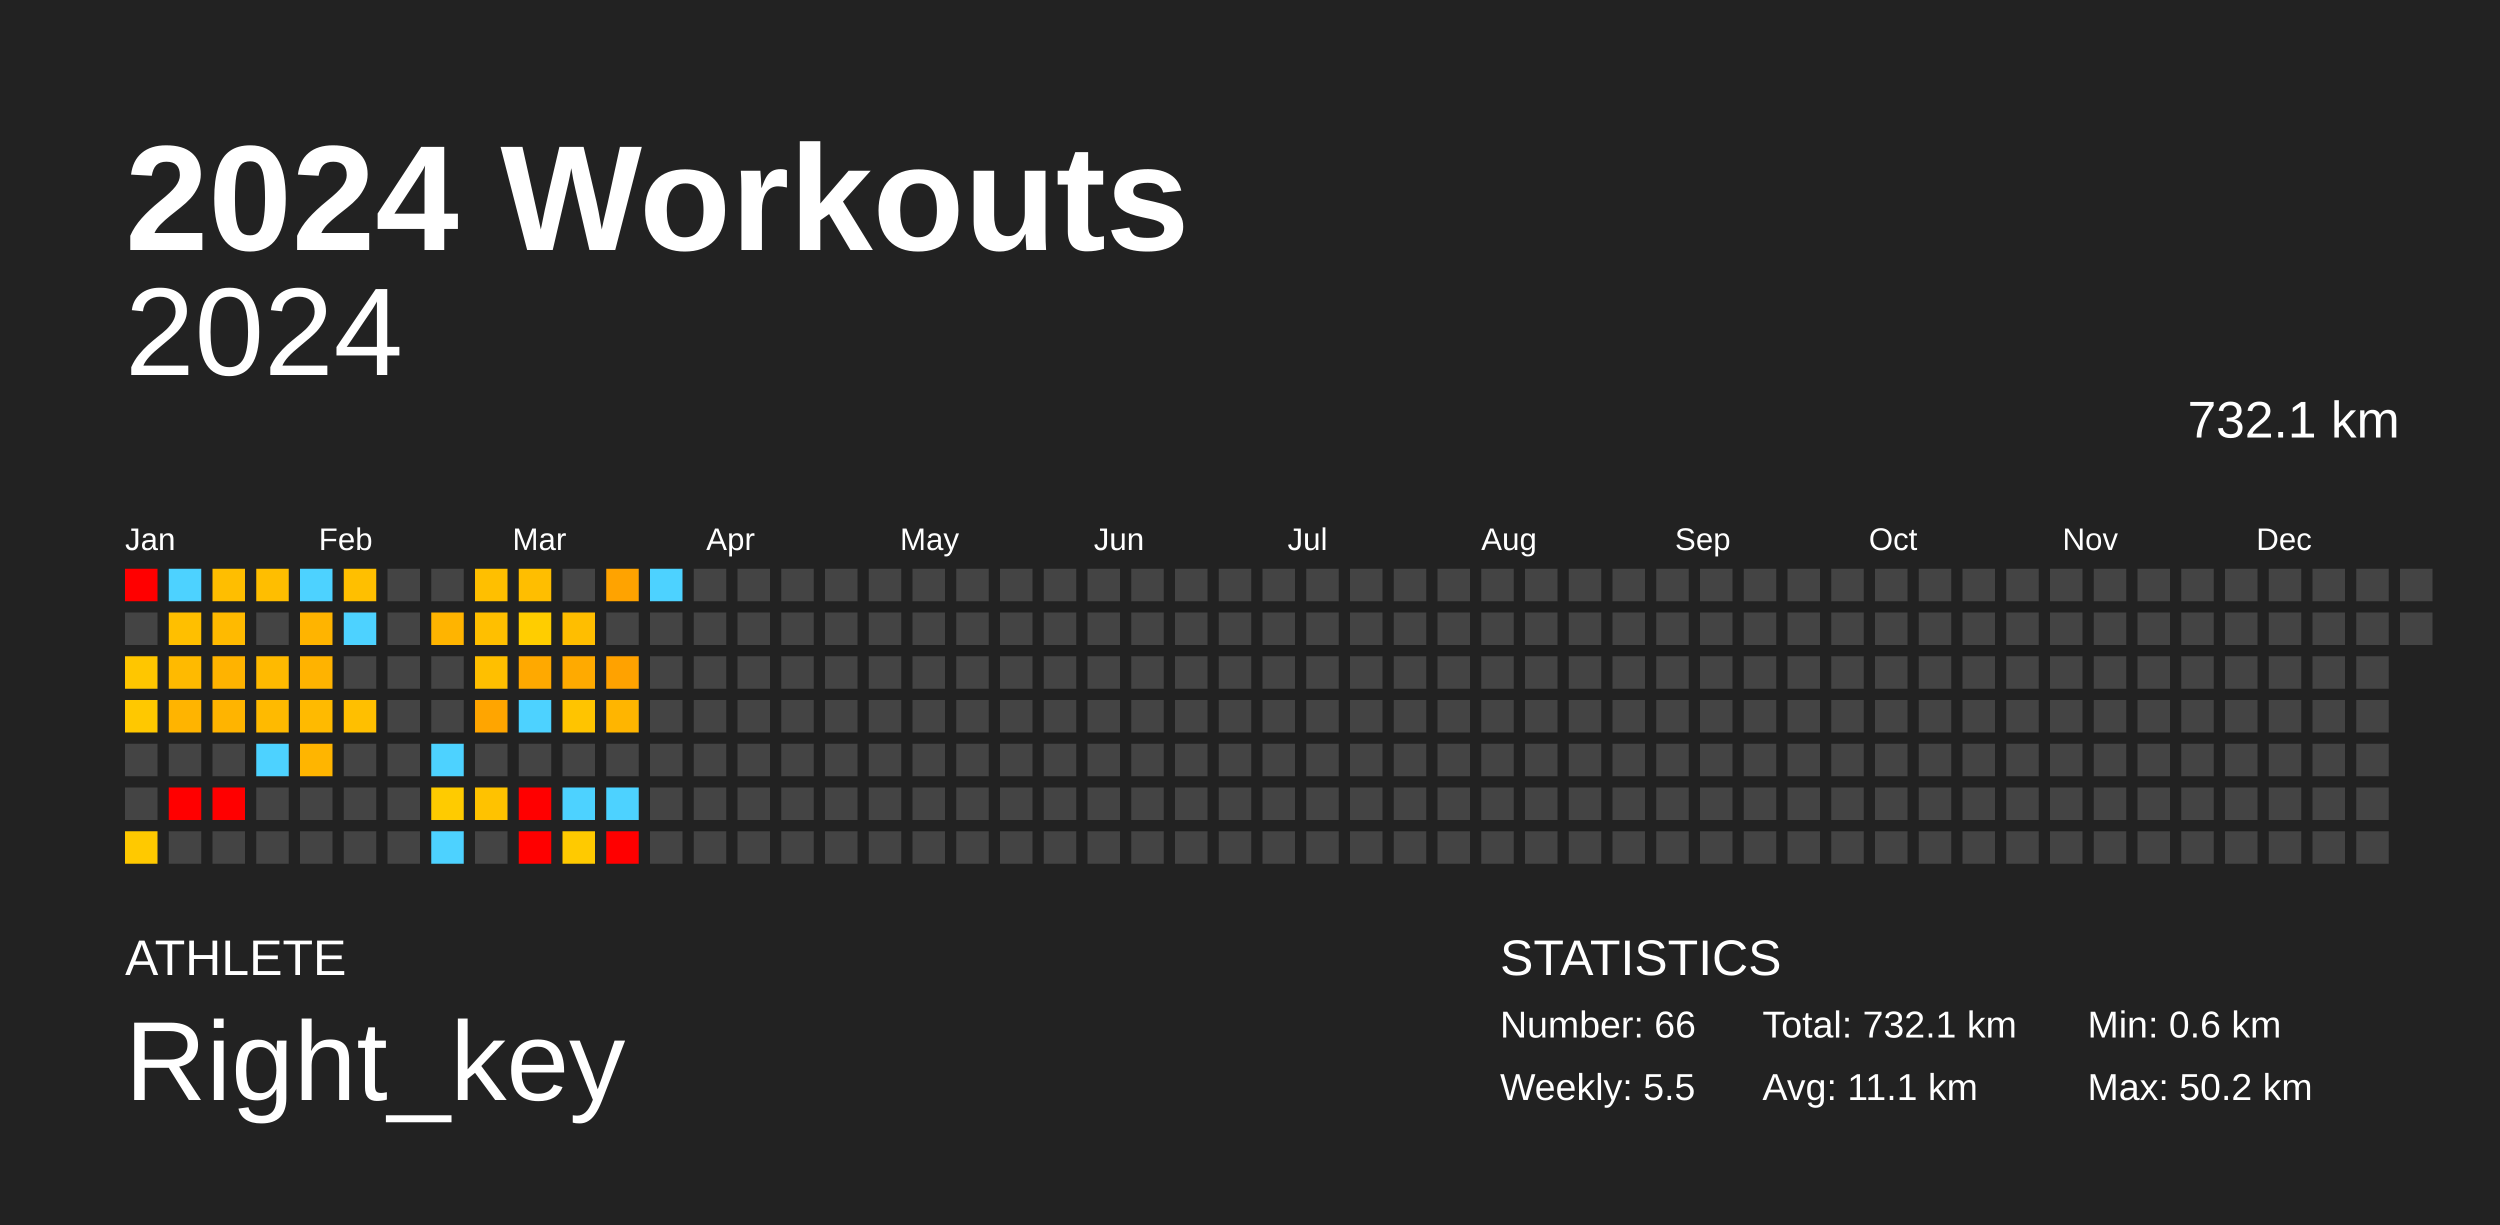
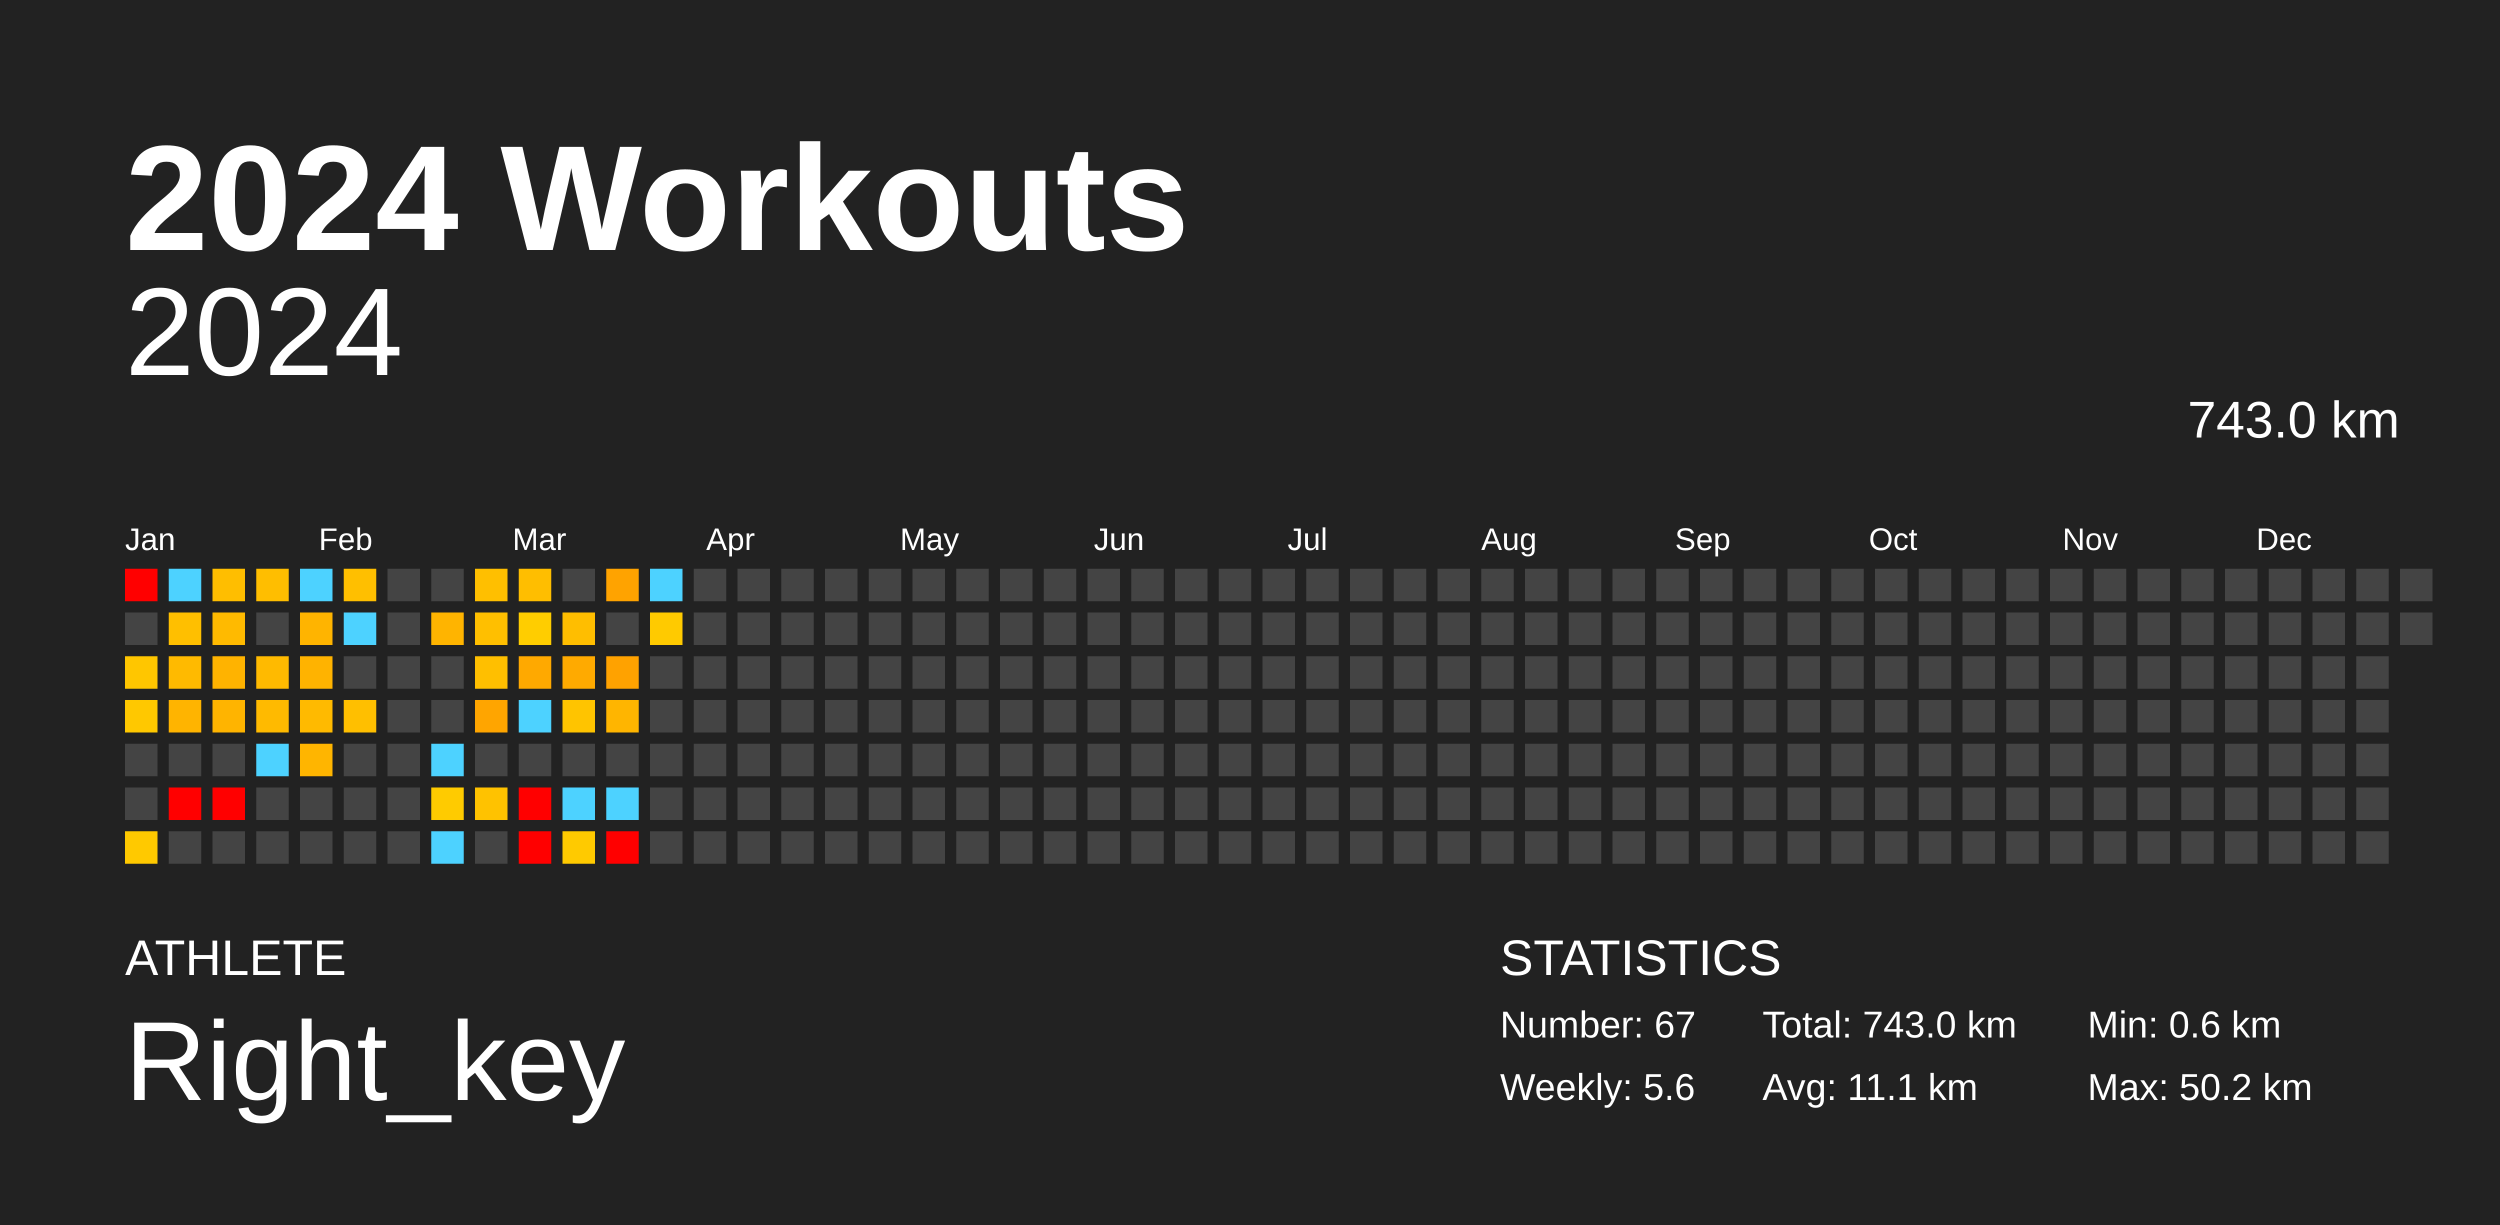
<svg xmlns="http://www.w3.org/2000/svg" baseProfile="full" height="98mm" version="1.1" viewBox="0,0,200,98" width="200mm">
  <defs />
  <rect fill="#222222" height="98" width="200" x="0" y="0" />
  <text fill="#FFFFFF" style="font-size:12px; font-family:Arial; font-weight:bold;" x="10" y="20">2024 Workouts</text>
  <text fill="#FFFFFF" style="font-size:4px; font-family:Arial" x="10" y="78">ATHLETE</text>
  <text fill="#FFFFFF" style="font-size:9px; font-family:Arial" x="10" y="88">Right_key</text>
  <text fill="#FFFFFF" style="font-size:4px; font-family:Arial" x="120" y="78">STATISTICS</text>
-   <text fill="#FFFFFF" style="font-size:3px; font-family:Arial" x="120" y="83">Number: 66</text>
-   <text fill="#FFFFFF" style="font-size:3px; font-family:Arial" x="120" y="88">Weekly: 5.5</text>
-   <text fill="#FFFFFF" style="font-size:3px; font-family:Arial" x="141" y="83">Total: 732.1 km</text>
+   <text fill="#FFFFFF" style="font-size:3px; font-family:Arial" x="120" y="83">Number: 67</text>
+   <text fill="#FFFFFF" style="font-size:3px; font-family:Arial" x="120" y="88">Weekly: 5.6</text>
+   <text fill="#FFFFFF" style="font-size:3px; font-family:Arial" x="141" y="83">Total: 743.0 km</text>
  <text fill="#FFFFFF" style="font-size:3px; font-family:Arial" x="141" y="88">Avg: 11.1 km</text>
  <text fill="#FFFFFF" style="font-size:3px; font-family:Arial" x="167" y="83">Min: 0.6 km</text>
  <text fill="#FFFFFF" style="font-size:3px; font-family:Arial" x="167" y="88">Max: 50.2 km</text>
  <text alignment-baseline="hanging" fill="#FFFFFF" style="font-size:10.0px; font-family:Arial;" x="10" y="30">2024</text>
-   <text alignment-baseline="hanging" fill="#FFFFFF" style="font-size:4.125px; font-family:Arial;" x="175" y="35">732.1 km</text>
+   <text alignment-baseline="hanging" fill="#FFFFFF" style="font-size:4.125px; font-family:Arial;" x="175" y="35">743.0 km</text>
  <text fill="#FFFFFF" style="font-size:2.5px; font-family:Arial" x="10.0" y="44">Jan</text>
  <text fill="#FFFFFF" style="font-size:2.5px; font-family:Arial" x="25.5" y="44">Feb</text>
  <text fill="#FFFFFF" style="font-size:2.5px; font-family:Arial" x="41.0" y="44">Mar</text>
  <text fill="#FFFFFF" style="font-size:2.5px; font-family:Arial" x="56.5" y="44">Apr</text>
  <text fill="#FFFFFF" style="font-size:2.5px; font-family:Arial" x="72.0" y="44">May</text>
  <text fill="#FFFFFF" style="font-size:2.5px; font-family:Arial" x="87.5" y="44">Jun</text>
  <text fill="#FFFFFF" style="font-size:2.5px; font-family:Arial" x="103.0" y="44">Jul</text>
  <text fill="#FFFFFF" style="font-size:2.5px; font-family:Arial" x="118.5" y="44">Aug</text>
  <text fill="#FFFFFF" style="font-size:2.5px; font-family:Arial" x="134.0" y="44">Sep</text>
  <text fill="#FFFFFF" style="font-size:2.5px; font-family:Arial" x="149.5" y="44">Oct</text>
  <text fill="#FFFFFF" style="font-size:2.5px; font-family:Arial" x="165.0" y="44">Nov</text>
  <text fill="#FFFFFF" style="font-size:2.5px; font-family:Arial" x="180.5" y="44">Dec</text>
  <rect fill="red" height="2.6" width="2.6" x="10.0" y="45.5" />
  <rect fill="#444444" height="2.6" width="2.6" x="10.0" y="49.0" />
  <rect fill="#ffc600" height="2.6" width="2.6" x="10.0" y="52.5" />
  <rect fill="#ffc800" height="2.6" width="2.6" x="10.0" y="56.0" />
  <rect fill="#444444" height="2.6" width="2.6" x="10.0" y="59.5" />
  <rect fill="#444444" height="2.6" width="2.6" x="10.0" y="63.0" />
  <rect fill="#ffc900" height="2.6" width="2.6" x="10.0" y="66.5" />
  <rect fill="#4dd2ff" height="2.6" width="2.6" x="13.5" y="45.5" />
  <rect fill="#ffbf00" height="2.6" width="2.6" x="13.5" y="49.0" />
  <rect fill="#ffba00" height="2.6" width="2.6" x="13.5" y="52.5" />
  <rect fill="#ffb400" height="2.6" width="2.6" x="13.5" y="56.0" />
  <rect fill="#444444" height="2.6" width="2.6" x="13.5" y="59.5" />
  <rect fill="red" height="2.6" width="2.6" x="13.5" y="63.0" />
  <rect fill="#444444" height="2.6" width="2.6" x="13.5" y="66.5" />
  <rect fill="#ffbe00" height="2.6" width="2.6" x="17.0" y="45.5" />
  <rect fill="#ffba00" height="2.6" width="2.6" x="17.0" y="49.0" />
  <rect fill="#ffb300" height="2.6" width="2.6" x="17.0" y="52.5" />
  <rect fill="#ffb400" height="2.6" width="2.6" x="17.0" y="56.0" />
  <rect fill="#444444" height="2.6" width="2.6" x="17.0" y="59.5" />
  <rect fill="red" height="2.6" width="2.6" x="17.0" y="63.0" />
  <rect fill="#444444" height="2.6" width="2.6" x="17.0" y="66.5" />
  <rect fill="#ffbe00" height="2.6" width="2.6" x="20.5" y="45.5" />
  <rect fill="#444444" height="2.6" width="2.6" x="20.5" y="49.0" />
  <rect fill="#ffba00" height="2.6" width="2.6" x="20.5" y="52.5" />
  <rect fill="#ffba00" height="2.6" width="2.6" x="20.5" y="56.0" />
  <rect fill="#4dd2ff" height="2.6" width="2.6" x="20.5" y="59.5" />
  <rect fill="#444444" height="2.6" width="2.6" x="20.5" y="63.0" />
  <rect fill="#444444" height="2.6" width="2.6" x="20.5" y="66.5" />
  <rect fill="#4dd2ff" height="2.6" width="2.6" x="24.0" y="45.5" />
  <rect fill="#ffb400" height="2.6" width="2.6" x="24.0" y="49.0" />
  <rect fill="#ffb300" height="2.6" width="2.6" x="24.0" y="52.5" />
  <rect fill="#ffba00" height="2.6" width="2.6" x="24.0" y="56.0" />
  <rect fill="#ffb500" height="2.6" width="2.6" x="24.0" y="59.5" />
  <rect fill="#444444" height="2.6" width="2.6" x="24.0" y="63.0" />
  <rect fill="#444444" height="2.6" width="2.6" x="24.0" y="66.5" />
  <rect fill="#ffbf00" height="2.6" width="2.6" x="27.5" y="45.5" />
  <rect fill="#4dd2ff" height="2.6" width="2.6" x="27.5" y="49.0" />
  <rect fill="#444444" height="2.6" width="2.6" x="27.5" y="52.5" />
  <rect fill="#ffbf00" height="2.6" width="2.6" x="27.5" y="56.0" />
  <rect fill="#444444" height="2.6" width="2.6" x="27.5" y="59.5" />
  <rect fill="#444444" height="2.6" width="2.6" x="27.5" y="63.0" />
  <rect fill="#444444" height="2.6" width="2.6" x="27.5" y="66.5" />
  <rect fill="#444444" height="2.6" width="2.6" x="31.0" y="45.5" />
  <rect fill="#444444" height="2.6" width="2.6" x="31.0" y="49.0" />
  <rect fill="#444444" height="2.6" width="2.6" x="31.0" y="52.5" />
  <rect fill="#444444" height="2.6" width="2.6" x="31.0" y="56.0" />
  <rect fill="#444444" height="2.6" width="2.6" x="31.0" y="59.5" />
  <rect fill="#444444" height="2.6" width="2.6" x="31.0" y="63.0" />
  <rect fill="#444444" height="2.6" width="2.6" x="31.0" y="66.5" />
  <rect fill="#444444" height="2.6" width="2.6" x="34.5" y="45.5" />
  <rect fill="#ffb400" height="2.6" width="2.6" x="34.5" y="49.0" />
  <rect fill="#444444" height="2.6" width="2.6" x="34.5" y="52.5" />
  <rect fill="#444444" height="2.6" width="2.6" x="34.5" y="56.0" />
  <rect fill="#4dd2ff" height="2.6" width="2.6" x="34.5" y="59.5" />
  <rect fill="#ffcb00" height="2.6" width="2.6" x="34.5" y="63.0" />
  <rect fill="#4dd2ff" height="2.6" width="2.6" x="34.5" y="66.5" />
  <rect fill="#ffbf00" height="2.6" width="2.6" x="38.0" y="45.5" />
  <rect fill="#ffbf00" height="2.6" width="2.6" x="38.0" y="49.0" />
  <rect fill="#ffbf00" height="2.6" width="2.6" x="38.0" y="52.5" />
  <rect fill="#ffa500" height="2.6" width="2.6" x="38.0" y="56.0" />
  <rect fill="#444444" height="2.6" width="2.6" x="38.0" y="59.5" />
  <rect fill="#ffc200" height="2.6" width="2.6" x="38.0" y="63.0" />
  <rect fill="#444444" height="2.6" width="2.6" x="38.0" y="66.5" />
  <rect fill="#ffbe00" height="2.6" width="2.6" x="41.5" y="45.5" />
  <rect fill="#ffcd00" height="2.6" width="2.6" x="41.5" y="49.0" />
  <rect fill="#ffa900" height="2.6" width="2.6" x="41.5" y="52.5" />
  <rect fill="#4dd2ff" height="2.6" width="2.6" x="41.5" y="56.0" />
  <rect fill="#444444" height="2.6" width="2.6" x="41.5" y="59.5" />
  <rect fill="red" height="2.6" width="2.6" x="41.5" y="63.0" />
  <rect fill="red" height="2.6" width="2.6" x="41.5" y="66.5" />
  <rect fill="#444444" height="2.6" width="2.6" x="45.0" y="45.5" />
  <rect fill="#ffbe00" height="2.6" width="2.6" x="45.0" y="49.0" />
  <rect fill="#ffaa00" height="2.6" width="2.6" x="45.0" y="52.5" />
  <rect fill="#ffc400" height="2.6" width="2.6" x="45.0" y="56.0" />
  <rect fill="#444444" height="2.6" width="2.6" x="45.0" y="59.5" />
  <rect fill="#4dd2ff" height="2.6" width="2.6" x="45.0" y="63.0" />
  <rect fill="#ffca00" height="2.6" width="2.6" x="45.0" y="66.5" />
  <rect fill="#ffa300" height="2.6" width="2.6" x="48.5" y="45.5" />
  <rect fill="#444444" height="2.6" width="2.6" x="48.5" y="49.0" />
  <rect fill="#ffa200" height="2.6" width="2.6" x="48.5" y="52.5" />
  <rect fill="#ffb500" height="2.6" width="2.6" x="48.5" y="56.0" />
  <rect fill="#444444" height="2.6" width="2.6" x="48.5" y="59.5" />
  <rect fill="#4dd2ff" height="2.6" width="2.6" x="48.5" y="63.0" />
  <rect fill="red" height="2.6" width="2.6" x="48.5" y="66.5" />
  <rect fill="#4dd2ff" height="2.6" width="2.6" x="52.0" y="45.5" />
-   <rect fill="#444444" height="2.6" width="2.6" x="52.0" y="49.0" />
+   <rect fill="#ffca00" height="2.6" width="2.6" x="52.0" y="49.0" />
  <rect fill="#444444" height="2.6" width="2.6" x="52.0" y="52.5" />
  <rect fill="#444444" height="2.6" width="2.6" x="52.0" y="56.0" />
  <rect fill="#444444" height="2.6" width="2.6" x="52.0" y="59.5" />
  <rect fill="#444444" height="2.6" width="2.6" x="52.0" y="63.0" />
  <rect fill="#444444" height="2.6" width="2.6" x="52.0" y="66.5" />
  <rect fill="#444444" height="2.6" width="2.6" x="55.5" y="45.5" />
  <rect fill="#444444" height="2.6" width="2.6" x="55.5" y="49.0" />
  <rect fill="#444444" height="2.6" width="2.6" x="55.5" y="52.5" />
  <rect fill="#444444" height="2.6" width="2.6" x="55.5" y="56.0" />
  <rect fill="#444444" height="2.6" width="2.6" x="55.5" y="59.5" />
  <rect fill="#444444" height="2.6" width="2.6" x="55.5" y="63.0" />
  <rect fill="#444444" height="2.6" width="2.6" x="55.5" y="66.5" />
  <rect fill="#444444" height="2.6" width="2.6" x="59.0" y="45.5" />
  <rect fill="#444444" height="2.6" width="2.6" x="59.0" y="49.0" />
  <rect fill="#444444" height="2.6" width="2.6" x="59.0" y="52.5" />
  <rect fill="#444444" height="2.6" width="2.6" x="59.0" y="56.0" />
  <rect fill="#444444" height="2.6" width="2.6" x="59.0" y="59.5" />
  <rect fill="#444444" height="2.6" width="2.6" x="59.0" y="63.0" />
  <rect fill="#444444" height="2.6" width="2.6" x="59.0" y="66.5" />
  <rect fill="#444444" height="2.6" width="2.6" x="62.5" y="45.5" />
  <rect fill="#444444" height="2.6" width="2.6" x="62.5" y="49.0" />
  <rect fill="#444444" height="2.6" width="2.6" x="62.5" y="52.5" />
  <rect fill="#444444" height="2.6" width="2.6" x="62.5" y="56.0" />
  <rect fill="#444444" height="2.6" width="2.6" x="62.5" y="59.5" />
  <rect fill="#444444" height="2.6" width="2.6" x="62.5" y="63.0" />
  <rect fill="#444444" height="2.6" width="2.6" x="62.5" y="66.5" />
  <rect fill="#444444" height="2.6" width="2.6" x="66.0" y="45.5" />
  <rect fill="#444444" height="2.6" width="2.6" x="66.0" y="49.0" />
  <rect fill="#444444" height="2.6" width="2.6" x="66.0" y="52.5" />
  <rect fill="#444444" height="2.6" width="2.6" x="66.0" y="56.0" />
  <rect fill="#444444" height="2.6" width="2.6" x="66.0" y="59.5" />
  <rect fill="#444444" height="2.6" width="2.6" x="66.0" y="63.0" />
  <rect fill="#444444" height="2.6" width="2.6" x="66.0" y="66.5" />
  <rect fill="#444444" height="2.6" width="2.6" x="69.5" y="45.5" />
  <rect fill="#444444" height="2.6" width="2.6" x="69.5" y="49.0" />
  <rect fill="#444444" height="2.6" width="2.6" x="69.5" y="52.5" />
  <rect fill="#444444" height="2.6" width="2.6" x="69.5" y="56.0" />
  <rect fill="#444444" height="2.6" width="2.6" x="69.5" y="59.5" />
  <rect fill="#444444" height="2.6" width="2.6" x="69.5" y="63.0" />
  <rect fill="#444444" height="2.6" width="2.6" x="69.5" y="66.5" />
  <rect fill="#444444" height="2.6" width="2.6" x="73.0" y="45.5" />
  <rect fill="#444444" height="2.6" width="2.6" x="73.0" y="49.0" />
  <rect fill="#444444" height="2.6" width="2.6" x="73.0" y="52.5" />
  <rect fill="#444444" height="2.6" width="2.6" x="73.0" y="56.0" />
  <rect fill="#444444" height="2.6" width="2.6" x="73.0" y="59.5" />
  <rect fill="#444444" height="2.6" width="2.6" x="73.0" y="63.0" />
  <rect fill="#444444" height="2.6" width="2.6" x="73.0" y="66.5" />
  <rect fill="#444444" height="2.6" width="2.6" x="76.5" y="45.5" />
  <rect fill="#444444" height="2.6" width="2.6" x="76.5" y="49.0" />
  <rect fill="#444444" height="2.6" width="2.6" x="76.5" y="52.5" />
  <rect fill="#444444" height="2.6" width="2.6" x="76.5" y="56.0" />
  <rect fill="#444444" height="2.6" width="2.6" x="76.5" y="59.5" />
  <rect fill="#444444" height="2.6" width="2.6" x="76.5" y="63.0" />
  <rect fill="#444444" height="2.6" width="2.6" x="76.5" y="66.5" />
  <rect fill="#444444" height="2.6" width="2.6" x="80.0" y="45.5" />
  <rect fill="#444444" height="2.6" width="2.6" x="80.0" y="49.0" />
  <rect fill="#444444" height="2.6" width="2.6" x="80.0" y="52.5" />
  <rect fill="#444444" height="2.6" width="2.6" x="80.0" y="56.0" />
  <rect fill="#444444" height="2.6" width="2.6" x="80.0" y="59.5" />
  <rect fill="#444444" height="2.6" width="2.6" x="80.0" y="63.0" />
  <rect fill="#444444" height="2.6" width="2.6" x="80.0" y="66.5" />
  <rect fill="#444444" height="2.6" width="2.6" x="83.5" y="45.5" />
  <rect fill="#444444" height="2.6" width="2.6" x="83.5" y="49.0" />
  <rect fill="#444444" height="2.6" width="2.6" x="83.5" y="52.5" />
  <rect fill="#444444" height="2.6" width="2.6" x="83.5" y="56.0" />
  <rect fill="#444444" height="2.6" width="2.6" x="83.5" y="59.5" />
  <rect fill="#444444" height="2.6" width="2.6" x="83.5" y="63.0" />
  <rect fill="#444444" height="2.6" width="2.6" x="83.5" y="66.5" />
  <rect fill="#444444" height="2.6" width="2.6" x="87.0" y="45.5" />
  <rect fill="#444444" height="2.6" width="2.6" x="87.0" y="49.0" />
  <rect fill="#444444" height="2.6" width="2.6" x="87.0" y="52.5" />
  <rect fill="#444444" height="2.6" width="2.6" x="87.0" y="56.0" />
  <rect fill="#444444" height="2.6" width="2.6" x="87.0" y="59.5" />
  <rect fill="#444444" height="2.6" width="2.6" x="87.0" y="63.0" />
  <rect fill="#444444" height="2.6" width="2.6" x="87.0" y="66.5" />
  <rect fill="#444444" height="2.6" width="2.6" x="90.5" y="45.5" />
  <rect fill="#444444" height="2.6" width="2.6" x="90.5" y="49.0" />
  <rect fill="#444444" height="2.6" width="2.6" x="90.5" y="52.5" />
  <rect fill="#444444" height="2.6" width="2.6" x="90.5" y="56.0" />
  <rect fill="#444444" height="2.6" width="2.6" x="90.5" y="59.5" />
  <rect fill="#444444" height="2.6" width="2.6" x="90.5" y="63.0" />
  <rect fill="#444444" height="2.6" width="2.6" x="90.5" y="66.5" />
  <rect fill="#444444" height="2.6" width="2.6" x="94.0" y="45.5" />
  <rect fill="#444444" height="2.6" width="2.6" x="94.0" y="49.0" />
  <rect fill="#444444" height="2.6" width="2.6" x="94.0" y="52.5" />
  <rect fill="#444444" height="2.6" width="2.6" x="94.0" y="56.0" />
  <rect fill="#444444" height="2.6" width="2.6" x="94.0" y="59.5" />
  <rect fill="#444444" height="2.6" width="2.6" x="94.0" y="63.0" />
  <rect fill="#444444" height="2.6" width="2.6" x="94.0" y="66.5" />
  <rect fill="#444444" height="2.6" width="2.6" x="97.5" y="45.5" />
  <rect fill="#444444" height="2.6" width="2.6" x="97.5" y="49.0" />
  <rect fill="#444444" height="2.6" width="2.6" x="97.5" y="52.5" />
  <rect fill="#444444" height="2.6" width="2.6" x="97.5" y="56.0" />
  <rect fill="#444444" height="2.6" width="2.6" x="97.5" y="59.5" />
  <rect fill="#444444" height="2.6" width="2.6" x="97.5" y="63.0" />
  <rect fill="#444444" height="2.6" width="2.6" x="97.5" y="66.5" />
  <rect fill="#444444" height="2.6" width="2.6" x="101.0" y="45.5" />
  <rect fill="#444444" height="2.6" width="2.6" x="101.0" y="49.0" />
  <rect fill="#444444" height="2.6" width="2.6" x="101.0" y="52.5" />
  <rect fill="#444444" height="2.6" width="2.6" x="101.0" y="56.0" />
  <rect fill="#444444" height="2.6" width="2.6" x="101.0" y="59.5" />
  <rect fill="#444444" height="2.6" width="2.6" x="101.0" y="63.0" />
  <rect fill="#444444" height="2.6" width="2.6" x="101.0" y="66.5" />
  <rect fill="#444444" height="2.6" width="2.6" x="104.5" y="45.5" />
  <rect fill="#444444" height="2.6" width="2.6" x="104.5" y="49.0" />
  <rect fill="#444444" height="2.6" width="2.6" x="104.5" y="52.5" />
  <rect fill="#444444" height="2.6" width="2.6" x="104.5" y="56.0" />
  <rect fill="#444444" height="2.6" width="2.6" x="104.5" y="59.5" />
  <rect fill="#444444" height="2.6" width="2.6" x="104.5" y="63.0" />
  <rect fill="#444444" height="2.6" width="2.6" x="104.5" y="66.5" />
  <rect fill="#444444" height="2.6" width="2.6" x="108.0" y="45.5" />
  <rect fill="#444444" height="2.6" width="2.6" x="108.0" y="49.0" />
  <rect fill="#444444" height="2.6" width="2.6" x="108.0" y="52.5" />
  <rect fill="#444444" height="2.6" width="2.6" x="108.0" y="56.0" />
  <rect fill="#444444" height="2.6" width="2.6" x="108.0" y="59.5" />
  <rect fill="#444444" height="2.6" width="2.6" x="108.0" y="63.0" />
  <rect fill="#444444" height="2.6" width="2.6" x="108.0" y="66.5" />
  <rect fill="#444444" height="2.6" width="2.6" x="111.5" y="45.5" />
  <rect fill="#444444" height="2.6" width="2.6" x="111.5" y="49.0" />
  <rect fill="#444444" height="2.6" width="2.6" x="111.5" y="52.5" />
  <rect fill="#444444" height="2.6" width="2.6" x="111.5" y="56.0" />
  <rect fill="#444444" height="2.6" width="2.6" x="111.5" y="59.5" />
  <rect fill="#444444" height="2.6" width="2.6" x="111.5" y="63.0" />
  <rect fill="#444444" height="2.6" width="2.6" x="111.5" y="66.5" />
  <rect fill="#444444" height="2.6" width="2.6" x="115.0" y="45.5" />
  <rect fill="#444444" height="2.6" width="2.6" x="115.0" y="49.0" />
  <rect fill="#444444" height="2.6" width="2.6" x="115.0" y="52.5" />
  <rect fill="#444444" height="2.6" width="2.6" x="115.0" y="56.0" />
  <rect fill="#444444" height="2.6" width="2.6" x="115.0" y="59.5" />
  <rect fill="#444444" height="2.6" width="2.6" x="115.0" y="63.0" />
  <rect fill="#444444" height="2.6" width="2.6" x="115.0" y="66.5" />
  <rect fill="#444444" height="2.6" width="2.6" x="118.5" y="45.5" />
  <rect fill="#444444" height="2.6" width="2.6" x="118.5" y="49.0" />
  <rect fill="#444444" height="2.6" width="2.6" x="118.5" y="52.5" />
  <rect fill="#444444" height="2.6" width="2.6" x="118.5" y="56.0" />
  <rect fill="#444444" height="2.6" width="2.6" x="118.5" y="59.5" />
  <rect fill="#444444" height="2.6" width="2.6" x="118.5" y="63.0" />
  <rect fill="#444444" height="2.6" width="2.6" x="118.5" y="66.5" />
  <rect fill="#444444" height="2.6" width="2.6" x="122.0" y="45.5" />
  <rect fill="#444444" height="2.6" width="2.6" x="122.0" y="49.0" />
  <rect fill="#444444" height="2.6" width="2.6" x="122.0" y="52.5" />
  <rect fill="#444444" height="2.6" width="2.6" x="122.0" y="56.0" />
  <rect fill="#444444" height="2.6" width="2.6" x="122.0" y="59.5" />
  <rect fill="#444444" height="2.6" width="2.6" x="122.0" y="63.0" />
  <rect fill="#444444" height="2.6" width="2.6" x="122.0" y="66.5" />
  <rect fill="#444444" height="2.6" width="2.6" x="125.5" y="45.5" />
  <rect fill="#444444" height="2.6" width="2.6" x="125.5" y="49.0" />
  <rect fill="#444444" height="2.6" width="2.6" x="125.5" y="52.5" />
  <rect fill="#444444" height="2.6" width="2.6" x="125.5" y="56.0" />
  <rect fill="#444444" height="2.6" width="2.6" x="125.5" y="59.5" />
  <rect fill="#444444" height="2.6" width="2.6" x="125.5" y="63.0" />
  <rect fill="#444444" height="2.6" width="2.6" x="125.5" y="66.5" />
  <rect fill="#444444" height="2.6" width="2.6" x="129.0" y="45.5" />
  <rect fill="#444444" height="2.6" width="2.6" x="129.0" y="49.0" />
  <rect fill="#444444" height="2.6" width="2.6" x="129.0" y="52.5" />
  <rect fill="#444444" height="2.6" width="2.6" x="129.0" y="56.0" />
  <rect fill="#444444" height="2.6" width="2.6" x="129.0" y="59.5" />
  <rect fill="#444444" height="2.6" width="2.6" x="129.0" y="63.0" />
  <rect fill="#444444" height="2.6" width="2.6" x="129.0" y="66.5" />
  <rect fill="#444444" height="2.6" width="2.6" x="132.5" y="45.5" />
  <rect fill="#444444" height="2.6" width="2.6" x="132.5" y="49.0" />
  <rect fill="#444444" height="2.6" width="2.6" x="132.5" y="52.5" />
  <rect fill="#444444" height="2.6" width="2.6" x="132.5" y="56.0" />
  <rect fill="#444444" height="2.6" width="2.6" x="132.5" y="59.5" />
  <rect fill="#444444" height="2.6" width="2.6" x="132.5" y="63.0" />
  <rect fill="#444444" height="2.6" width="2.6" x="132.5" y="66.5" />
  <rect fill="#444444" height="2.6" width="2.6" x="136.0" y="45.5" />
  <rect fill="#444444" height="2.6" width="2.6" x="136.0" y="49.0" />
  <rect fill="#444444" height="2.6" width="2.6" x="136.0" y="52.5" />
  <rect fill="#444444" height="2.6" width="2.6" x="136.0" y="56.0" />
  <rect fill="#444444" height="2.6" width="2.6" x="136.0" y="59.5" />
  <rect fill="#444444" height="2.6" width="2.6" x="136.0" y="63.0" />
  <rect fill="#444444" height="2.6" width="2.6" x="136.0" y="66.5" />
  <rect fill="#444444" height="2.6" width="2.6" x="139.5" y="45.5" />
  <rect fill="#444444" height="2.6" width="2.6" x="139.5" y="49.0" />
  <rect fill="#444444" height="2.6" width="2.6" x="139.5" y="52.5" />
  <rect fill="#444444" height="2.6" width="2.6" x="139.5" y="56.0" />
  <rect fill="#444444" height="2.6" width="2.6" x="139.5" y="59.5" />
  <rect fill="#444444" height="2.6" width="2.6" x="139.5" y="63.0" />
  <rect fill="#444444" height="2.6" width="2.6" x="139.5" y="66.5" />
  <rect fill="#444444" height="2.6" width="2.6" x="143.0" y="45.5" />
  <rect fill="#444444" height="2.6" width="2.6" x="143.0" y="49.0" />
  <rect fill="#444444" height="2.6" width="2.6" x="143.0" y="52.5" />
  <rect fill="#444444" height="2.6" width="2.6" x="143.0" y="56.0" />
  <rect fill="#444444" height="2.6" width="2.6" x="143.0" y="59.5" />
  <rect fill="#444444" height="2.6" width="2.6" x="143.0" y="63.0" />
  <rect fill="#444444" height="2.6" width="2.6" x="143.0" y="66.5" />
  <rect fill="#444444" height="2.6" width="2.6" x="146.5" y="45.5" />
  <rect fill="#444444" height="2.6" width="2.6" x="146.5" y="49.0" />
  <rect fill="#444444" height="2.6" width="2.6" x="146.5" y="52.5" />
  <rect fill="#444444" height="2.6" width="2.6" x="146.5" y="56.0" />
  <rect fill="#444444" height="2.6" width="2.6" x="146.5" y="59.5" />
  <rect fill="#444444" height="2.6" width="2.6" x="146.5" y="63.0" />
  <rect fill="#444444" height="2.6" width="2.6" x="146.5" y="66.5" />
  <rect fill="#444444" height="2.6" width="2.6" x="150.0" y="45.5" />
  <rect fill="#444444" height="2.6" width="2.6" x="150.0" y="49.0" />
  <rect fill="#444444" height="2.6" width="2.6" x="150.0" y="52.5" />
  <rect fill="#444444" height="2.6" width="2.6" x="150.0" y="56.0" />
  <rect fill="#444444" height="2.6" width="2.6" x="150.0" y="59.5" />
  <rect fill="#444444" height="2.6" width="2.6" x="150.0" y="63.0" />
  <rect fill="#444444" height="2.6" width="2.6" x="150.0" y="66.5" />
  <rect fill="#444444" height="2.6" width="2.6" x="153.5" y="45.5" />
  <rect fill="#444444" height="2.6" width="2.6" x="153.5" y="49.0" />
  <rect fill="#444444" height="2.6" width="2.6" x="153.5" y="52.5" />
  <rect fill="#444444" height="2.6" width="2.6" x="153.5" y="56.0" />
  <rect fill="#444444" height="2.6" width="2.6" x="153.5" y="59.5" />
  <rect fill="#444444" height="2.6" width="2.6" x="153.5" y="63.0" />
  <rect fill="#444444" height="2.6" width="2.6" x="153.5" y="66.5" />
  <rect fill="#444444" height="2.6" width="2.6" x="157.0" y="45.5" />
  <rect fill="#444444" height="2.6" width="2.6" x="157.0" y="49.0" />
  <rect fill="#444444" height="2.6" width="2.6" x="157.0" y="52.5" />
  <rect fill="#444444" height="2.6" width="2.6" x="157.0" y="56.0" />
  <rect fill="#444444" height="2.6" width="2.6" x="157.0" y="59.5" />
  <rect fill="#444444" height="2.6" width="2.6" x="157.0" y="63.0" />
  <rect fill="#444444" height="2.6" width="2.6" x="157.0" y="66.5" />
  <rect fill="#444444" height="2.6" width="2.6" x="160.5" y="45.5" />
  <rect fill="#444444" height="2.6" width="2.6" x="160.5" y="49.0" />
  <rect fill="#444444" height="2.6" width="2.6" x="160.5" y="52.5" />
  <rect fill="#444444" height="2.6" width="2.6" x="160.5" y="56.0" />
  <rect fill="#444444" height="2.6" width="2.6" x="160.5" y="59.5" />
  <rect fill="#444444" height="2.6" width="2.6" x="160.5" y="63.0" />
  <rect fill="#444444" height="2.6" width="2.6" x="160.5" y="66.5" />
  <rect fill="#444444" height="2.6" width="2.6" x="164.0" y="45.5" />
  <rect fill="#444444" height="2.6" width="2.6" x="164.0" y="49.0" />
  <rect fill="#444444" height="2.6" width="2.6" x="164.0" y="52.5" />
  <rect fill="#444444" height="2.6" width="2.6" x="164.0" y="56.0" />
  <rect fill="#444444" height="2.6" width="2.6" x="164.0" y="59.5" />
  <rect fill="#444444" height="2.6" width="2.6" x="164.0" y="63.0" />
  <rect fill="#444444" height="2.6" width="2.6" x="164.0" y="66.5" />
  <rect fill="#444444" height="2.6" width="2.6" x="167.5" y="45.5" />
  <rect fill="#444444" height="2.6" width="2.6" x="167.5" y="49.0" />
  <rect fill="#444444" height="2.6" width="2.6" x="167.5" y="52.5" />
  <rect fill="#444444" height="2.6" width="2.6" x="167.5" y="56.0" />
  <rect fill="#444444" height="2.6" width="2.6" x="167.5" y="59.5" />
  <rect fill="#444444" height="2.6" width="2.6" x="167.5" y="63.0" />
  <rect fill="#444444" height="2.6" width="2.6" x="167.5" y="66.5" />
  <rect fill="#444444" height="2.6" width="2.6" x="171.0" y="45.5" />
  <rect fill="#444444" height="2.6" width="2.6" x="171.0" y="49.0" />
  <rect fill="#444444" height="2.6" width="2.6" x="171.0" y="52.5" />
  <rect fill="#444444" height="2.6" width="2.6" x="171.0" y="56.0" />
  <rect fill="#444444" height="2.6" width="2.6" x="171.0" y="59.5" />
  <rect fill="#444444" height="2.6" width="2.6" x="171.0" y="63.0" />
  <rect fill="#444444" height="2.6" width="2.6" x="171.0" y="66.5" />
  <rect fill="#444444" height="2.6" width="2.6" x="174.5" y="45.5" />
  <rect fill="#444444" height="2.6" width="2.6" x="174.5" y="49.0" />
  <rect fill="#444444" height="2.6" width="2.6" x="174.5" y="52.5" />
  <rect fill="#444444" height="2.6" width="2.6" x="174.5" y="56.0" />
  <rect fill="#444444" height="2.6" width="2.6" x="174.5" y="59.5" />
  <rect fill="#444444" height="2.6" width="2.6" x="174.5" y="63.0" />
  <rect fill="#444444" height="2.6" width="2.6" x="174.5" y="66.5" />
  <rect fill="#444444" height="2.6" width="2.6" x="178.0" y="45.5" />
  <rect fill="#444444" height="2.6" width="2.6" x="178.0" y="49.0" />
  <rect fill="#444444" height="2.6" width="2.6" x="178.0" y="52.5" />
  <rect fill="#444444" height="2.6" width="2.6" x="178.0" y="56.0" />
  <rect fill="#444444" height="2.6" width="2.6" x="178.0" y="59.5" />
  <rect fill="#444444" height="2.6" width="2.6" x="178.0" y="63.0" />
  <rect fill="#444444" height="2.6" width="2.6" x="178.0" y="66.5" />
  <rect fill="#444444" height="2.6" width="2.6" x="181.5" y="45.5" />
  <rect fill="#444444" height="2.6" width="2.6" x="181.5" y="49.0" />
  <rect fill="#444444" height="2.6" width="2.6" x="181.5" y="52.5" />
  <rect fill="#444444" height="2.6" width="2.6" x="181.5" y="56.0" />
  <rect fill="#444444" height="2.6" width="2.6" x="181.5" y="59.5" />
  <rect fill="#444444" height="2.6" width="2.6" x="181.5" y="63.0" />
  <rect fill="#444444" height="2.6" width="2.6" x="181.5" y="66.5" />
  <rect fill="#444444" height="2.6" width="2.6" x="185.0" y="45.5" />
  <rect fill="#444444" height="2.6" width="2.6" x="185.0" y="49.0" />
  <rect fill="#444444" height="2.6" width="2.6" x="185.0" y="52.5" />
  <rect fill="#444444" height="2.6" width="2.6" x="185.0" y="56.0" />
  <rect fill="#444444" height="2.6" width="2.6" x="185.0" y="59.5" />
  <rect fill="#444444" height="2.6" width="2.6" x="185.0" y="63.0" />
  <rect fill="#444444" height="2.6" width="2.6" x="185.0" y="66.5" />
  <rect fill="#444444" height="2.6" width="2.6" x="188.5" y="45.5" />
  <rect fill="#444444" height="2.6" width="2.6" x="188.5" y="49.0" />
  <rect fill="#444444" height="2.6" width="2.6" x="188.5" y="52.5" />
  <rect fill="#444444" height="2.6" width="2.6" x="188.5" y="56.0" />
  <rect fill="#444444" height="2.6" width="2.6" x="188.5" y="59.5" />
  <rect fill="#444444" height="2.6" width="2.6" x="188.5" y="63.0" />
  <rect fill="#444444" height="2.6" width="2.6" x="188.5" y="66.5" />
  <rect fill="#444444" height="2.6" width="2.6" x="192.0" y="45.5" />
  <rect fill="#444444" height="2.6" width="2.6" x="192.0" y="49.0" />
</svg>
